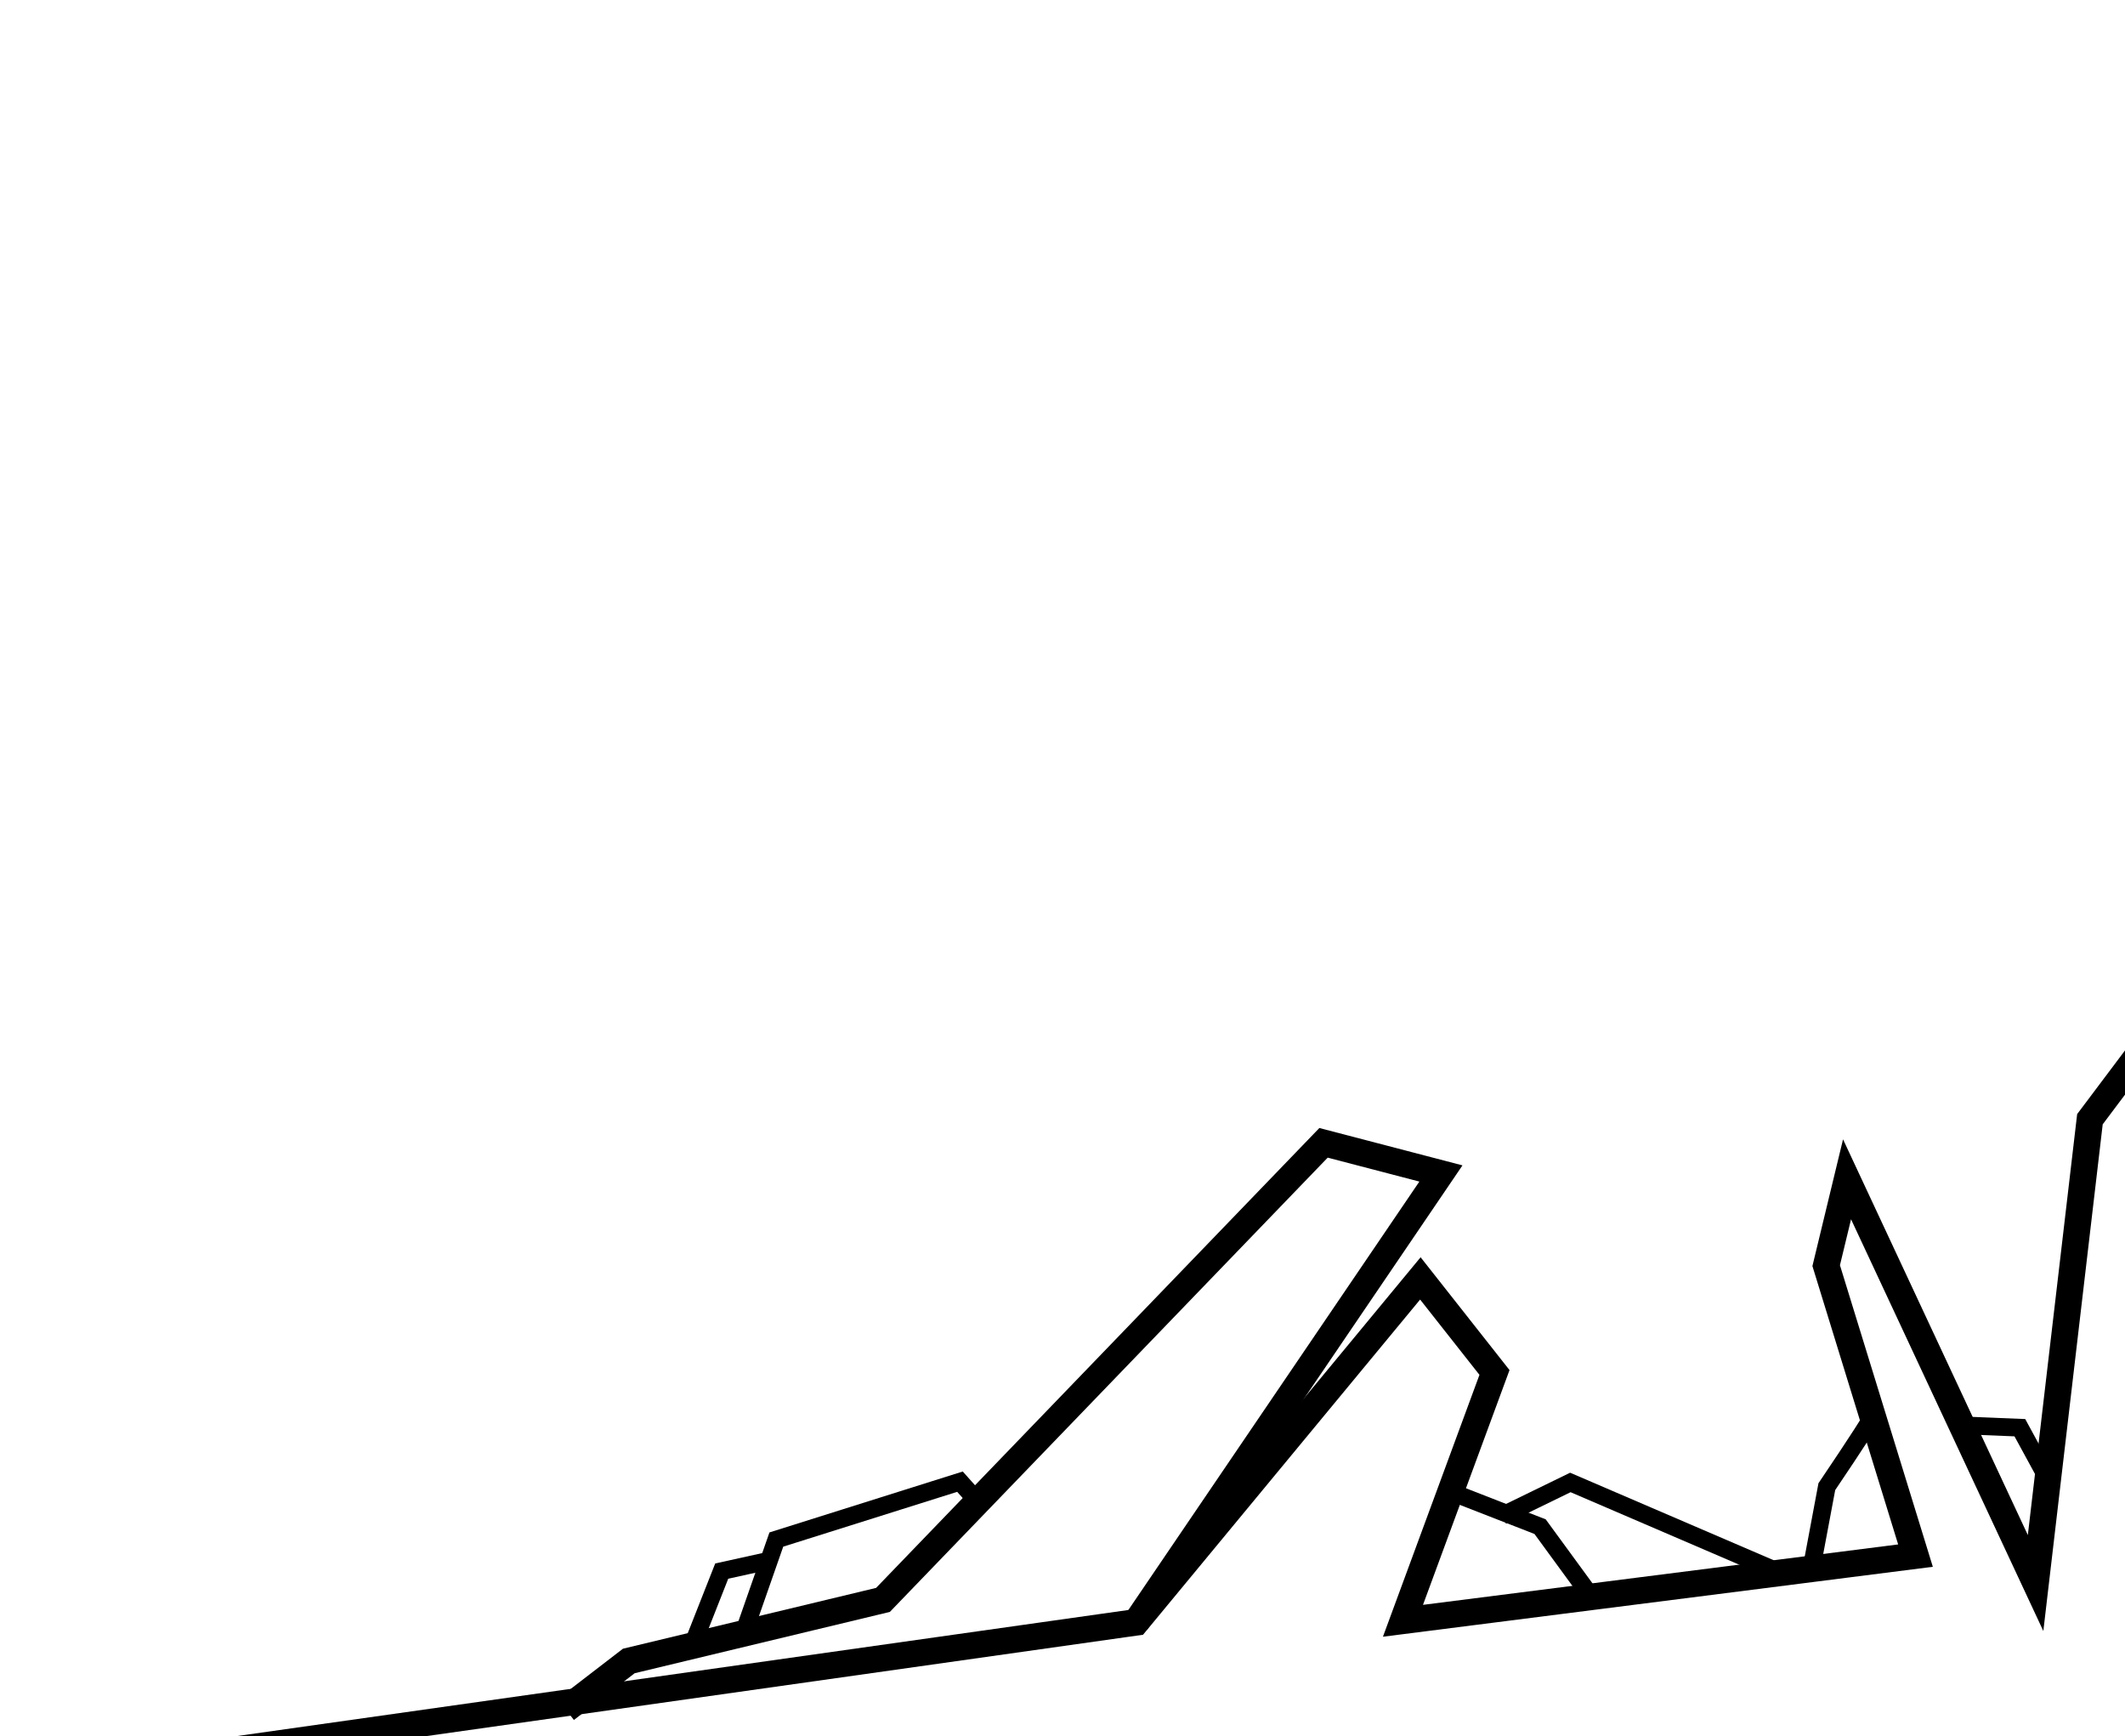
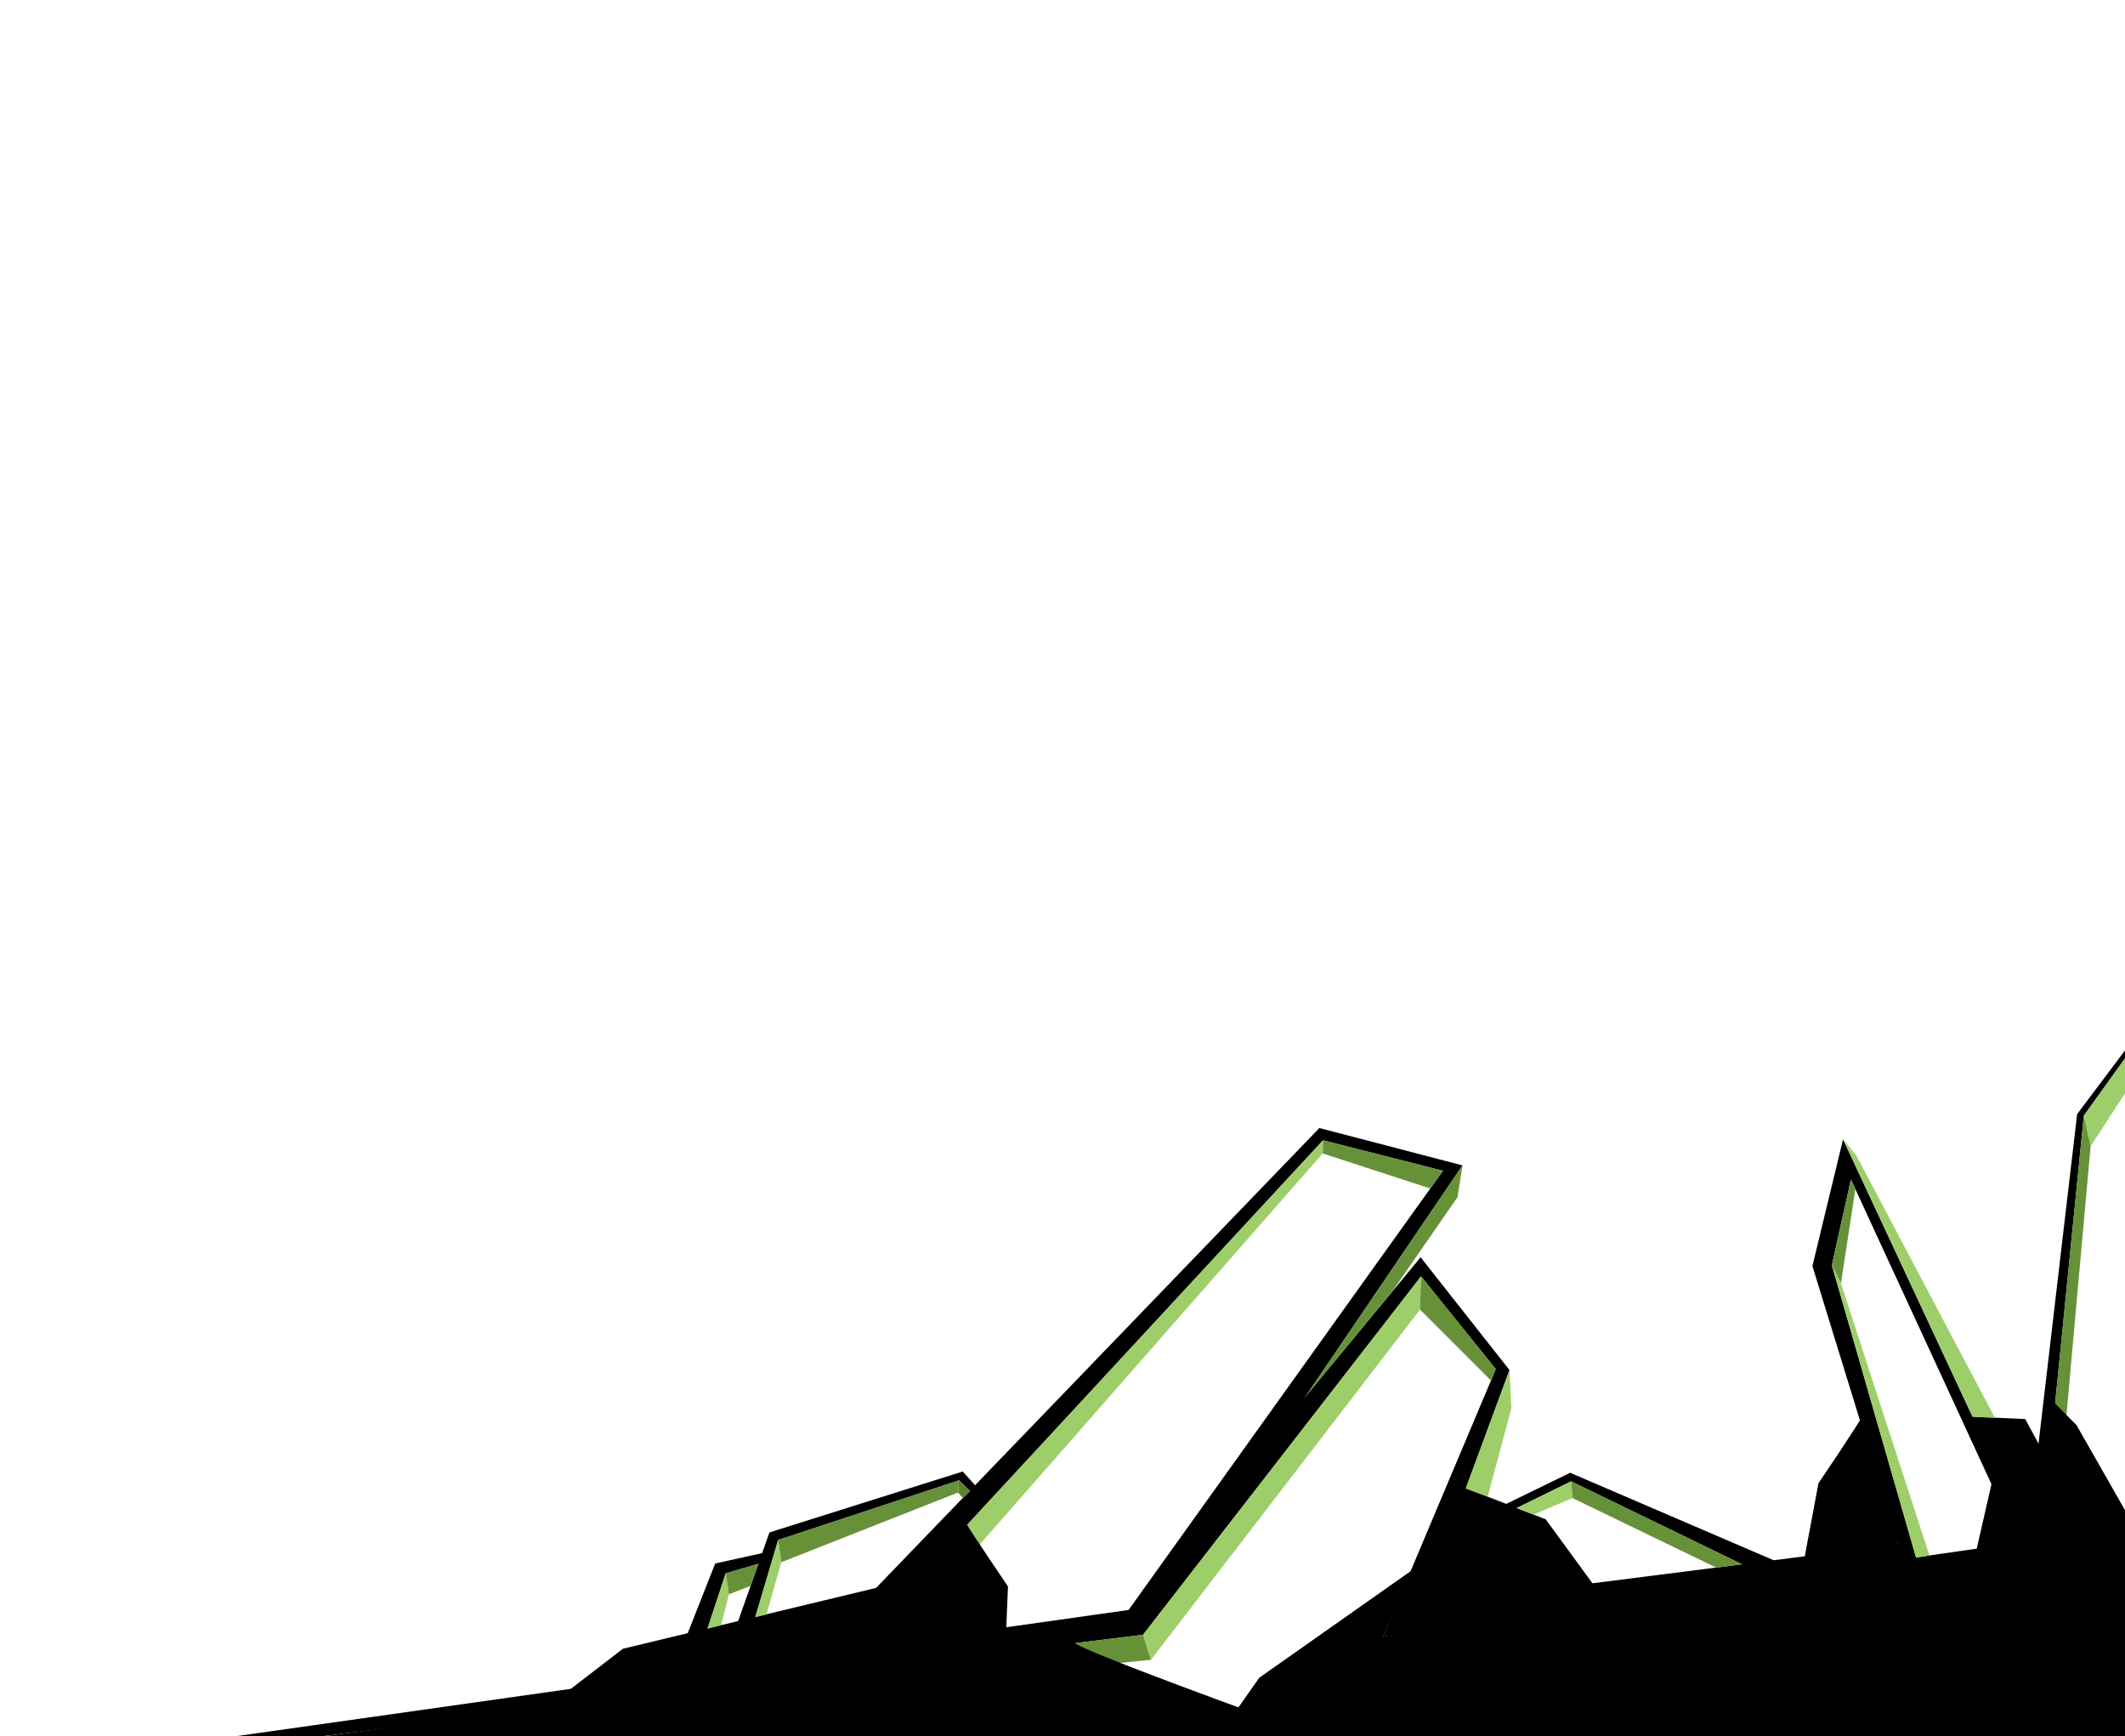
<svg xmlns="http://www.w3.org/2000/svg" width="1200" height="980" version="1.1" viewBox="0 0 317.5 259.29">
  <g stroke="#050a00" stroke-width=".265">
    <circle cx="349.6" cy="88.869" r="0" />
    <circle cx="349.6" cy="88.869" r="0" />
    <circle cx="328.35" cy="134.83" r="0" />
    <circle cx="328.35" cy="134.83" r="0" />
  </g>
-   <g fill="none" stroke="#000">
-     <path d="m25.715 261.14c2.114 0 1.288 0.274 2.583-0.374" stroke-width=".265px" />
-     <g>
-       <path d="m19.813 263.55 149.93-21.2 42.476-51.375 11.075 14.052-13.675 37.095 76.578-9.737-13.344-43.318 3.117-12.897 28.17 60.313 8.12-69.288 25.847-34.392" stroke-width="3.969" />
-       <path d="m169.74 242.35 45.551-67.05-17.54-4.578-65.825 68.281-37.977 9.123-9.412 7.241" stroke-width="3.969" />
-       <g stroke-width="2.646">
-         <path d="m217.3 223.07 12.807 4.99 7.566 10.351" />
-         <path d="m224.44 226.42 10.19-4.963 30.651 13.175" />
-         <path d="m279.63 211.86c-1.058 1.921-6.68 10.227-6.68 10.227l-2.377 12.683" />
-         <path d="m292.42 212.9 9.369 0.377 3.583 6.574" />
-         <path d="m110.77 244.93 5.225-14.945 27.435-8.644 2.866 3.208" />
-         <path d="m103.62 245.39 4.214-10.691 7.394-1.631" />
-       </g>
-     </g>
+   <g>
+     <path d="m28.238 260.65c-0.326 0.163-0.519 0.268-0.65 0.33-0.131 0.062-0.189 0.081-0.281 0.086-0.185 0.011-0.529-0.057-1.592-0.057v0.266c1.051 0 1.351 0.069 1.605 0.055 0.127-7e-3 0.237-0.041 0.381-0.109 0.144-0.068 0.334-0.173 0.656-0.334z" color="#000000" style="-inkscape-stroke:none" />
+     <path d="m336.52 131.61-26.17 34.82-7.369 62.881-27.609-59.113-4.576 18.93 12.809 41.584-70.994 9.029 12.928-35.07-13.283-16.855-43.551 52.678-149.17 21.092-0.059 1.33 151.31-18.709 41.539-53.535 11.163 13.853-16.858 39.979 79.667-11.777-12.592-43.73 2.841-12.804 27.836 60.329 6.961-69.843z" color="#000000" style="-inkscape-stroke:none" />
+     <path d="m197.13 168.51-66.23 68.701-37.824 9.086-9.748 7.498 4.507-0.14 6.15-5.781 40.043-8.77 63.648-68.76 17.923 4.551-47.499 66.341 3.283 2.228 47.131-69.373z" color="#000000" style="-inkscape-stroke:none" />
+     <path d="m217.78 221.83-1.06 2.892-5.359 16.696 26.127-3.663 1.251-0.13-7.793-10.664z" color="#000000" style="-inkscape-stroke:none" />
+     <path d="m234.6 220.01-10.734 5.229 1.155 0.826 9.729-4.774 30.012 14.566 1.045-2.432z" color="#000000" style="-inkscape-stroke:none" />
+     <path d="m278.47 211.23c-0.44 0.799-2.146 3.429-3.68 5.74-1.534 2.311-2.938 4.383-2.938 4.383l-0.154 0.229-2.428 12.953 2.602 0.486 11.734-4.307-3.611-17.251z" color="#000000" style="-inkscape-stroke:none" />
+     <path d="m293.47 211.58 0.386 1.657 9.954 19.148 0.402-11.901 1.554-2.636-3.173-5.862z" color="#000000" style="-inkscape-stroke:none" />
+     <path d="m143.85 219.82-28.883 9.1-5.268 14.921 2.745-0.803 3.819-12.988 27.016-8.911 3.797 3.655 0.209-1.13z" color="#000000" style="-inkscape-stroke:none" />
+     <path d="m114.94 231.78-8.08 1.783-4.473 11.346 2.924-0.343 3.124-9.539 6.745-1.971z" color="#000000" style="-inkscape-stroke:none" />
+   </g>
+   <path d="m170.78 244.21 41.539-53.535-0.155 4.965-40.194 52.31z" fill="#9ece6a" />
+   <path d="m212.32 190.67 11.163 13.853-0.679 1.746-10.639-10.634z" fill="#679138" />
+   <path d="m90.208 251.45 3.779-3.575 0.419 2.113-2.438 1.433z" fill="none" />
+   <g>
+     <path d="m89.968 251.64 4.019-3.766 0.419 2.113-2.271 1.337z" fill="#9ece6a" />
+     <path d="m170.78 244.21-151.31 18.709 0.714 0.244 151.78-15.212z" fill="#679138" />
+     <path d="m93.987 247.87 40.043-8.77 1.159 4.396-40.782 6.487z" fill="#679138" />
+     <path d="m134.03 239.1 63.648-68.76-0.053 1.968-62.436 71.188z" fill="#9ece6a" />
+     <path d="m197.68 170.34 17.923 4.551-1.927 2.645-16.05-5.229z" fill="#679138" />
+     <path d="m195.05 208.63 23.468-34.538-0.744 4.742-9.87 14.251z" fill="#679138" />
+     <path d="m105.68 243.3 2.762-8.277 0.472 3.139-1.179 4.622z" fill="#9ece6a" />
+     <path d="m108.44 235.02 0.472 3.139 3.242-1.258 1.187-3.303z" fill="#679138" />
+     <path d="m112.82 241.58 3.44-11.529 0.48 3.318-2.226 7.821z" fill="#9ece6a" />
+     <path d="m116.26 230.05 27.016-8.911-0.125 1.82-26.412 10.41z" fill="#679138" />
+     <path d="m143.15 222.96 0.125-1.82 1.72 1.588-1.099 1.093z" fill="#5d8134" />
+     <path d="m88.589 252.15 3.864-4.061 40.853-10.409s10.878-10.55 11.209-9.864 6.089 9.176 6.089 9.176l-0.259 6.247z" />
+     <path d="m20.19 263.16s139.43-18.876 140.44-17.708c1.006 1.168 30.598 11.871 30.598 11.871l81.055 2.563-252.81 3.031z" />
+     <path d="m225.54 204.67 0.276 5.696-3.535 13.215-3.303-1.215z" fill="#9ece6a" />
+     <path d="m188.15 250.63 22.866-16.093-4.384 9.967 8.963-1.712 79.754-11.446-7.931 28.585-105.52-0.414z" />
+     <path d="m226.57 225.28 8.176-3.991 0.219 2.508c0.231-0.137-5.848 2.469-5.848 2.469z" fill="#9ece6a" />
+     <path d="m234.75 221.29 0.219 2.508 21.476 10.391 3.851-0.5z" fill="#679138" />
+     <path d="m286.29 232.72-12.592-43.73 1.362 2.703 13.212 40.662z" fill="#9ece6a" />
+     <path d="m273.7 188.99 2.841-12.804 0.656 1.548-2.135 13.959z" fill="#679138" />
+     <path d="m294.71 211.63-19.337-41.432 1.992 2.43 20.698 39.175z" fill="#9ece6a" />
+     <path d="m336.52 131.61-25.181 35.068 1.02 4.558 22.611-34.762z" fill="#9ece6a" />
+     <path d="m311.34 166.68-6.961 69.843 2.44-3.553 5.541-61.732z" fill="#679138" />
+     <path d="m297.59 221.53-2.243 9.813-16.908 22.668-27.062 5.848 66.693-0.219-0.395-33.735-7.418-13.009-3.857-3.9-2.007 25.574z" />
  </g>
</svg>
